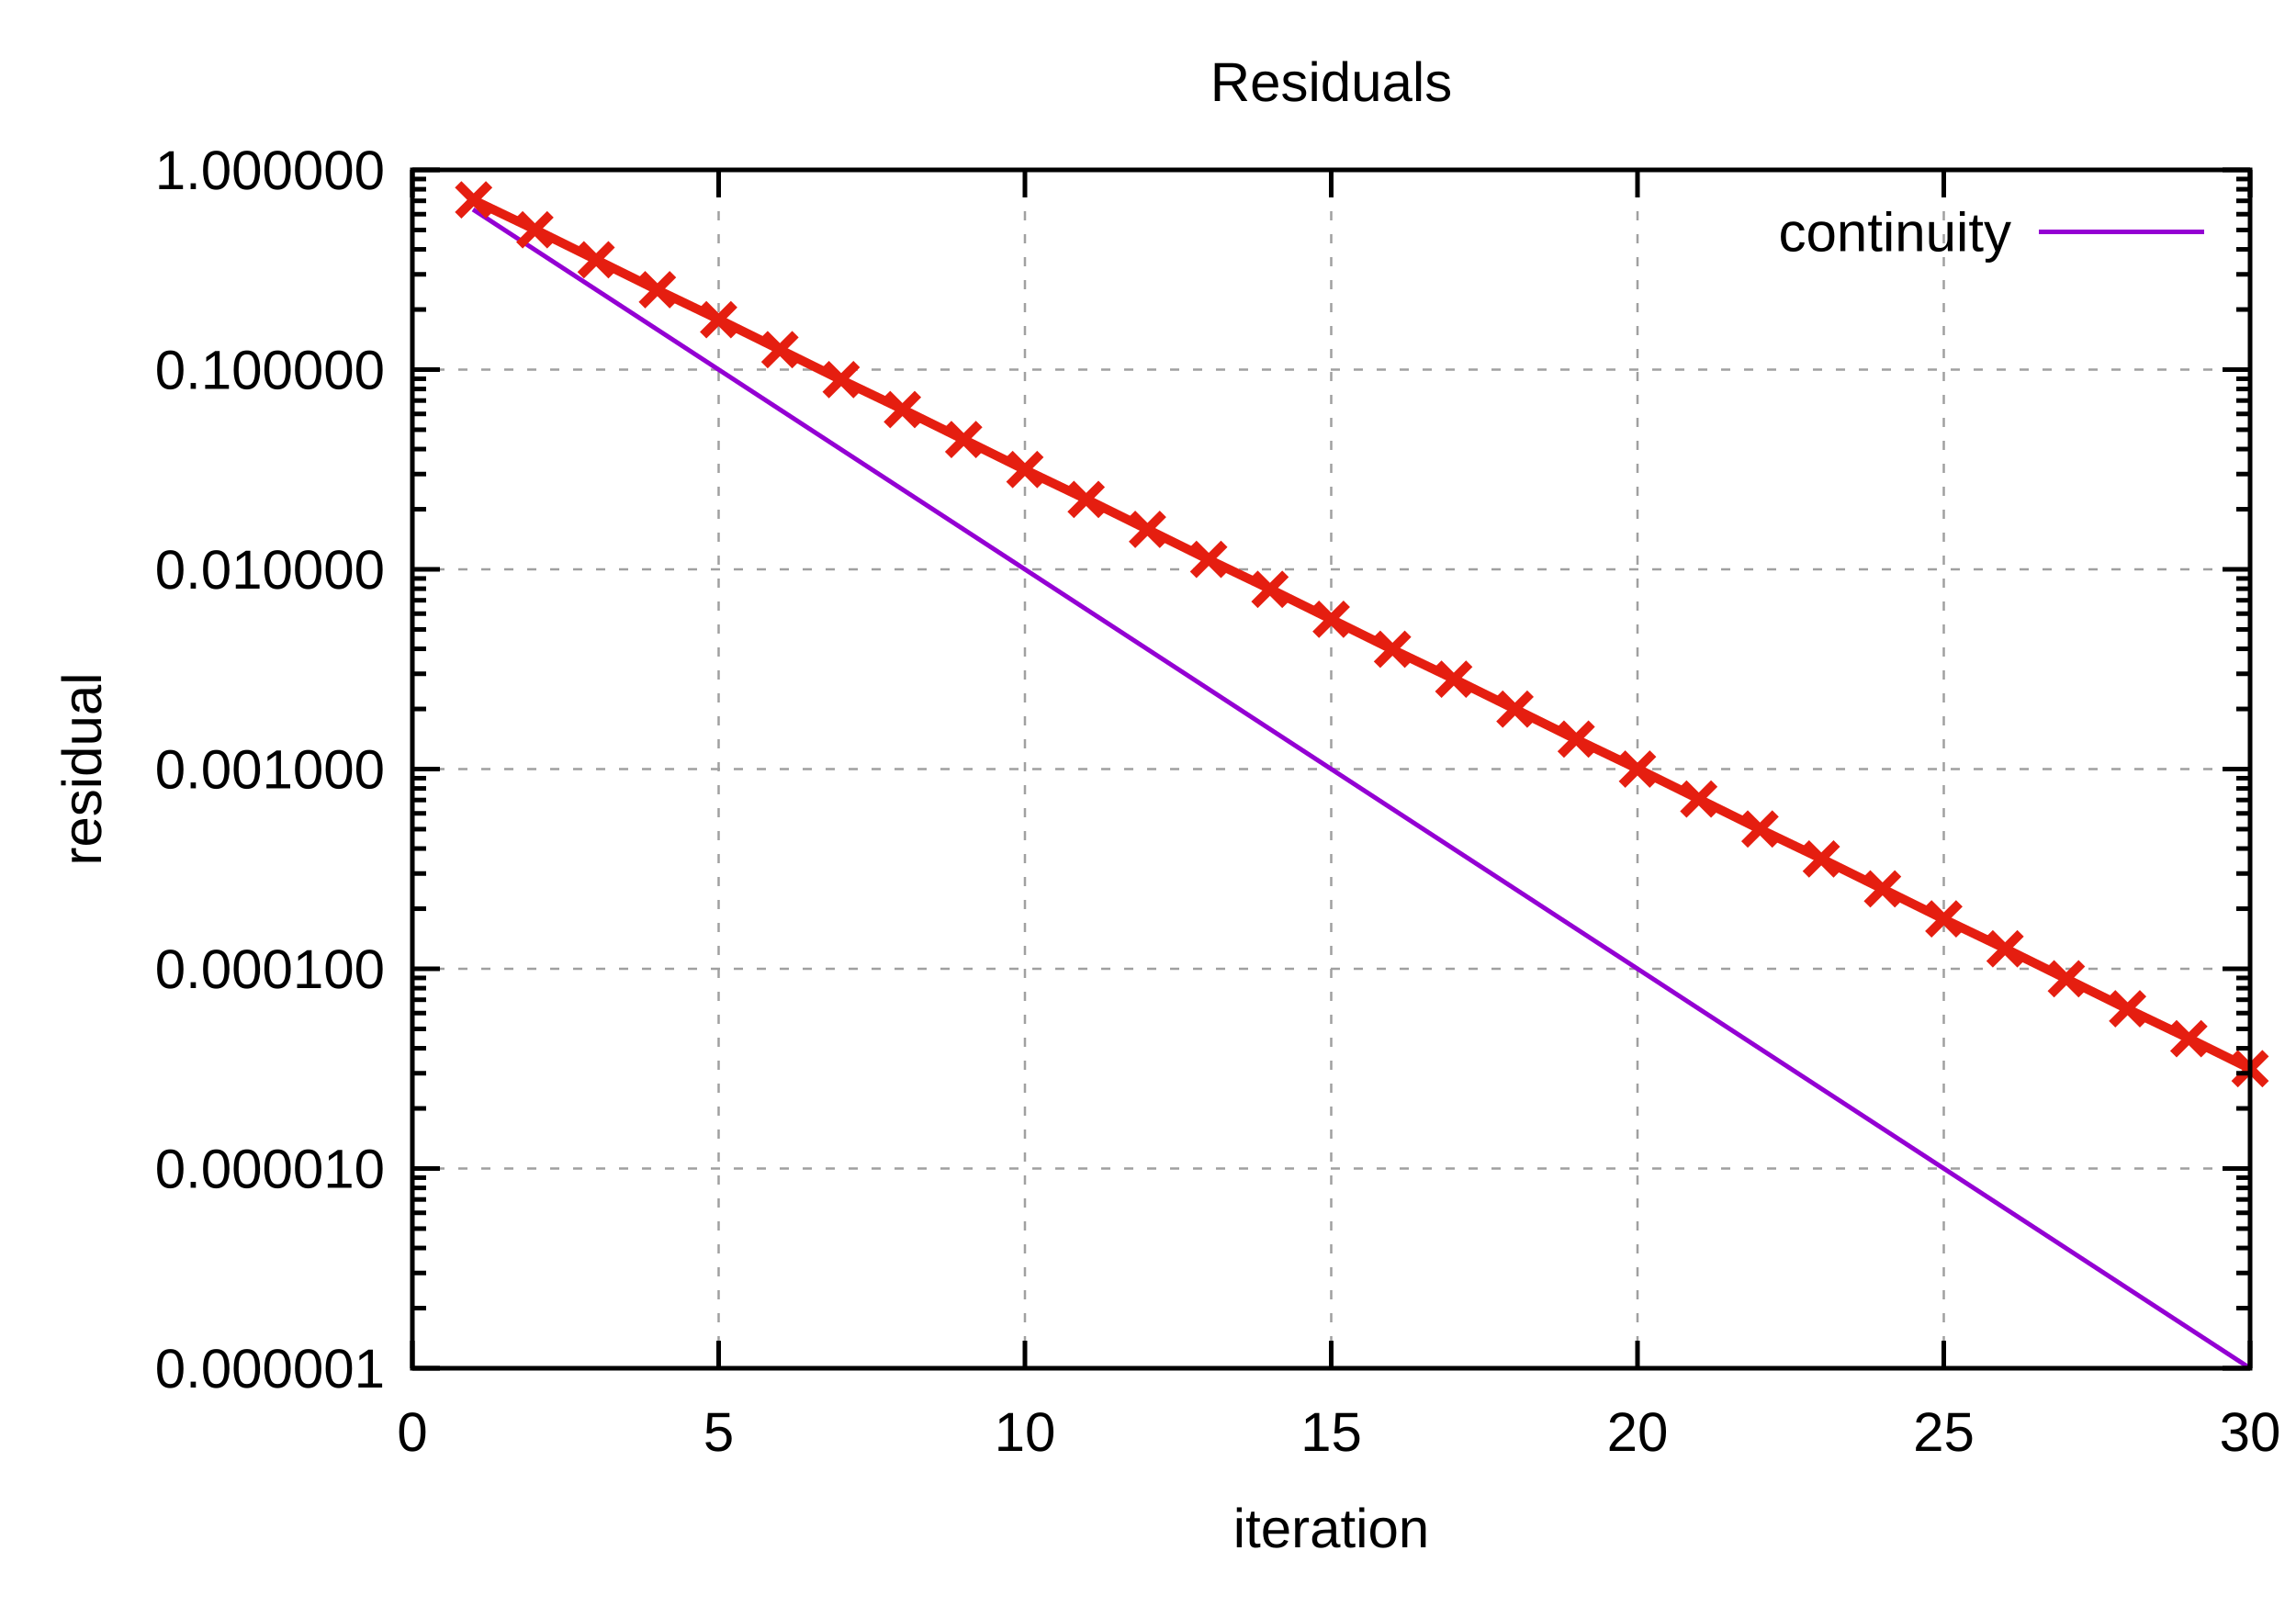
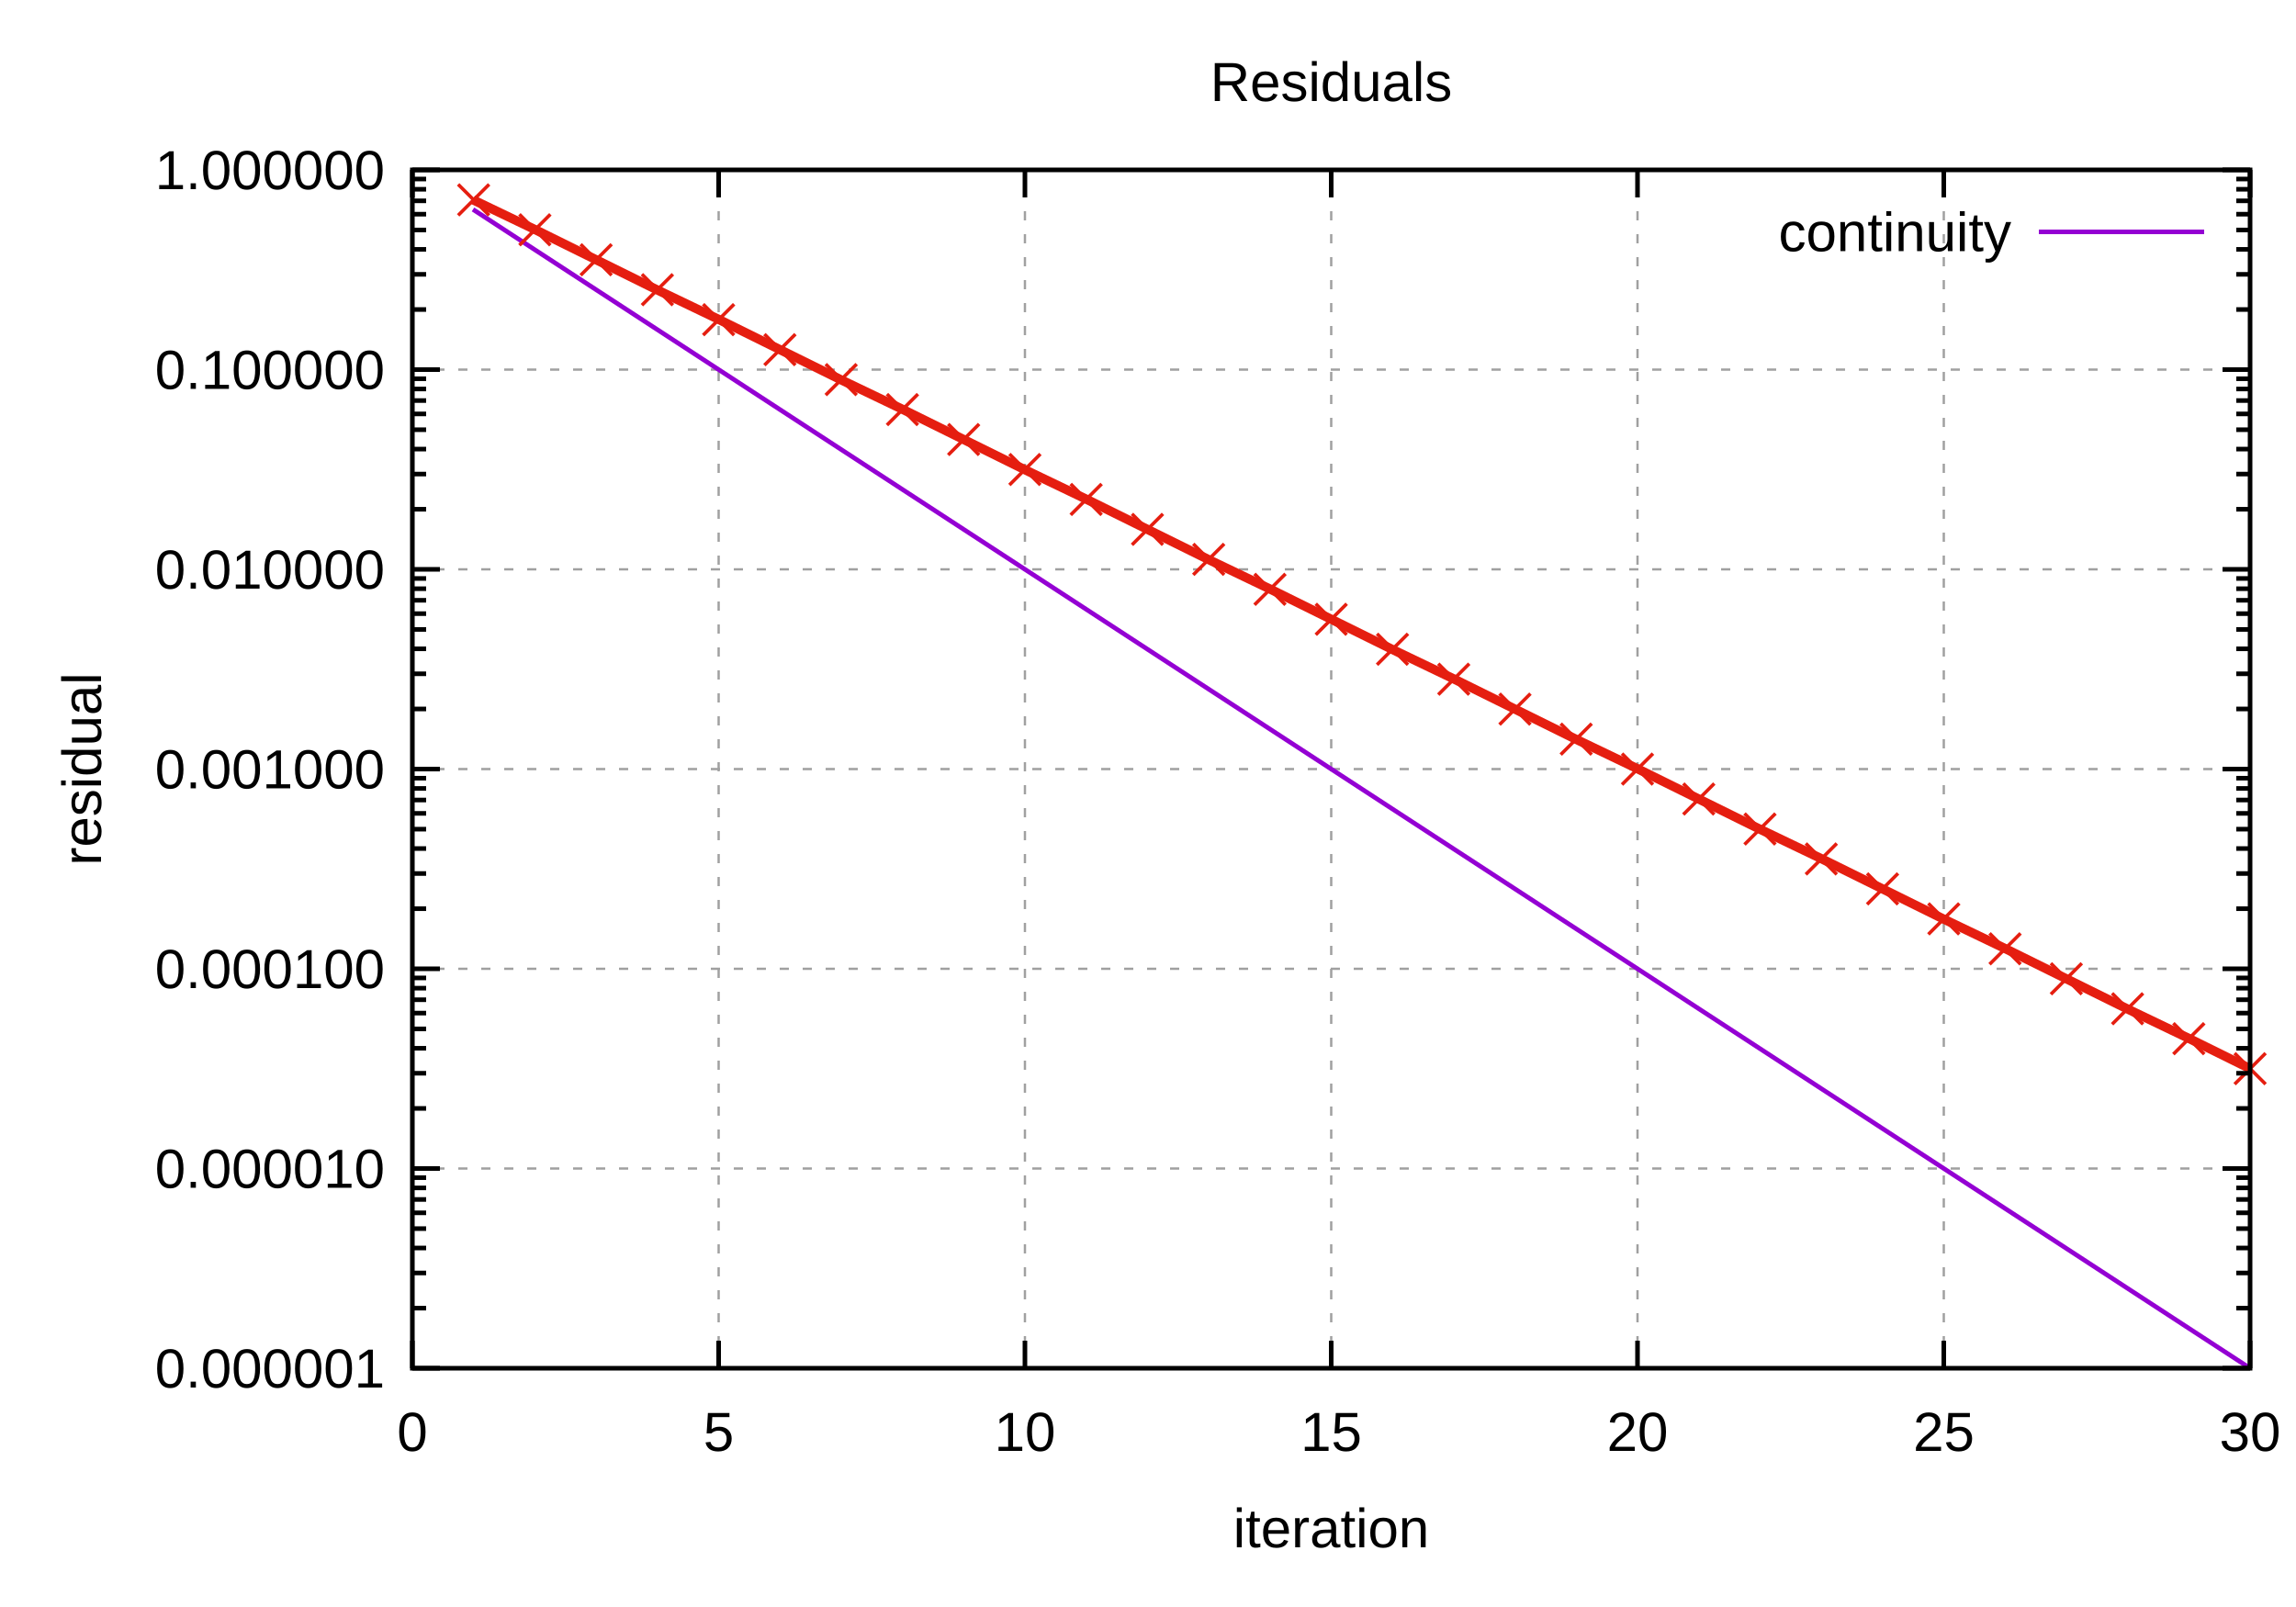
<svg xmlns="http://www.w3.org/2000/svg" width="500" height="350" viewBox="0 0 500 350" font-family="Arial,Helvetica,sans-serif" font-size="12">
  <rect x="0" y="0" width="500" height="350" fill="white" stroke="none" stroke-width="0" />
  <g class="fs-axes" data-area="89.8 490 37 298" data-x="0 3e1" data-y="1e-6 1e0" data-log="0 1" data-grid="1" data-font-size="12" data-xformat="%h" data-yformat="%h">
    <g class="fs-grid">
      <polyline fill="none" stroke="#a0a0a0" stroke-width="0.5" stroke-dasharray="2,3" points="89.8,298 89.8,37" />
      <polyline fill="none" stroke="#a0a0a0" stroke-width="0.5" stroke-dasharray="2,3" points="156.5,298 156.5,37" />
      <polyline fill="none" stroke="#a0a0a0" stroke-width="0.5" stroke-dasharray="2,3" points="223.2,298 223.2,37" />
      <polyline fill="none" stroke="#a0a0a0" stroke-width="0.5" stroke-dasharray="2,3" points="289.9,298 289.9,37" />
      <polyline fill="none" stroke="#a0a0a0" stroke-width="0.5" stroke-dasharray="2,3" points="356.6,298 356.6,37" />
      <polyline fill="none" stroke="#a0a0a0" stroke-width="0.5" stroke-dasharray="2,3" points="423.3,298 423.3,37" />
      <polyline fill="none" stroke="#a0a0a0" stroke-width="0.5" stroke-dasharray="2,3" points="490,298 490,37" />
      <polyline fill="none" stroke="#a0a0a0" stroke-width="0.5" stroke-dasharray="2,3" points="89.8,298 490,298" />
      <polyline fill="none" stroke="#a0a0a0" stroke-width="0.5" stroke-dasharray="2,3" points="89.8,254.5 490,254.5" />
      <polyline fill="none" stroke="#a0a0a0" stroke-width="0.5" stroke-dasharray="2,3" points="89.8,211 490,211" />
      <polyline fill="none" stroke="#a0a0a0" stroke-width="0.5" stroke-dasharray="2,3" points="89.8,167.5 490,167.5" />
      <polyline fill="none" stroke="#a0a0a0" stroke-width="0.5" stroke-dasharray="2,3" points="89.8,124 490,124" />
      <polyline fill="none" stroke="#a0a0a0" stroke-width="0.5" stroke-dasharray="2,3" points="89.8,80.5 490,80.5" />
      <polyline fill="none" stroke="#a0a0a0" stroke-width="0.5" stroke-dasharray="2,3" points="89.8,37 490,37" />
    </g>
    <svg class="fs-plot" x="89.8" y="37" width="400.2" height="261" viewBox="0 0 1 1" preserveAspectRatio="none" overflow="hidden">
      <g class="fs-series" data-series="1">
        <polyline fill="none" stroke="#9400d3" stroke-width="1" stroke-linejoin="round" vector-effect="non-scaling-stroke" points="0.033,0.033 0.067,0.067 0.1,0.1 0.133,0.133 0.167,0.167 0.2,0.2 0.233,0.233 0.267,0.267 0.3,0.3 0.333,0.333 0.367,0.367 0.4,0.4 0.433,0.433 0.467,0.467 0.5,0.5 0.533,0.533 0.567,0.567 0.6,0.6 0.633,0.633 0.667,0.667 0.7,0.7 0.733,0.733 0.767,0.767 0.8,0.8 0.833,0.833 0.867,0.867 0.9,0.9 0.933,0.933 0.967,0.967 1,1" />
      </g>
      <g class="fs-series" data-series="2">
        <polyline fill="none" stroke="#e51e10" stroke-width="2" stroke-linejoin="round" vector-effect="non-scaling-stroke" points="0.033,0.025 0.067,0.05 0.1,0.075 0.133,0.1 0.167,0.125 0.2,0.15 0.233,0.175 0.267,0.2 0.3,0.225 0.333,0.25 0.367,0.275 0.4,0.3 0.433,0.325 0.467,0.35 0.5,0.375 0.533,0.4 0.567,0.425 0.6,0.45 0.633,0.475 0.667,0.5 0.7,0.525 0.733,0.55 0.767,0.575 0.8,0.6 0.833,0.625 0.867,0.65 0.9,0.675 0.933,0.7 0.967,0.725 1,0.75" />
-         <path class="fs-pts" data-pt="2" data-size="6.75" data-lw="2" data-color="#e51e10" fill="none" stroke="none" d="M0.033,0.025 M0.067,0.05 M0.1,0.075 M0.133,0.1 M0.167,0.125 M0.2,0.15 M0.233,0.175 M0.267,0.2 M0.3,0.225 M0.333,0.25 M0.367,0.275 M0.4,0.3 M0.433,0.325 M0.467,0.35 M0.5,0.375 M0.533,0.4 M0.567,0.425 M0.6,0.45 M0.633,0.475 M0.667,0.5 M0.7,0.525 M0.733,0.55 M0.767,0.575 M0.8,0.6 M0.833,0.625 M0.867,0.65 M0.9,0.675 M0.933,0.7 M0.967,0.725 M1,0.75" />
+         <path class="fs-pts" data-pt="2" data-size="6.75" data-lw="0.75" data-color="#e51e10" fill="none" stroke="none" d="M0.033,0.025 M0.067,0.05 M0.1,0.075 M0.133,0.1 M0.167,0.125 M0.2,0.15 M0.233,0.175 M0.267,0.2 M0.3,0.225 M0.333,0.25 M0.367,0.275 M0.4,0.3 M0.433,0.325 M0.467,0.35 M0.5,0.375 M0.533,0.4 M0.567,0.425 M0.6,0.45 M0.633,0.475 M0.667,0.5 M0.7,0.525 M0.733,0.55 M0.767,0.575 M0.8,0.6 M0.833,0.625 M0.867,0.65 M0.9,0.675 M0.933,0.7 M0.967,0.725 M1,0.75" />
      </g>
    </svg>
    <svg class="fs-marks" x="89.8" y="37" width="400.2" height="261" viewBox="0 0 400.2 261" overflow="visible">
-       <path data-series="2" fill="none" stroke="#e51e10" stroke-width="2" d="M9.97,3.15L16.72,9.9M16.72,3.15L9.97,9.9M23.31,9.67L30.06,16.42M30.06,9.67L23.31,16.42M36.65,16.2L43.4,22.95M43.4,16.2L36.65,22.95M49.99,22.72L56.74,29.47M56.74,22.72L49.99,29.47M63.32,29.25L70.07,36M70.07,29.25L63.32,36M76.67,35.78L83.42,42.53M83.42,35.78L76.67,42.53M90.01,42.3L96.76,49.05M96.76,42.3L90.01,49.05M103.35,48.83L110.1,55.58M110.1,48.83L103.35,55.58M116.68,55.35L123.43,62.1M123.43,55.35L116.68,62.1M130.02,61.88L136.77,68.63M136.77,61.88L130.02,68.63M143.36,68.4L150.11,75.15M150.11,68.4L143.36,75.15M156.71,74.92L163.46,81.67M163.46,74.92L156.71,81.67M170.05,81.45L176.8,88.2M176.8,81.45L170.05,88.2M183.39,87.98L190.14,94.73M190.14,87.98L183.39,94.73M196.73,94.5L203.48,101.25M203.48,94.5L196.73,101.25M210.07,101.03L216.82,107.78M216.82,101.03L210.07,107.78M223.41,107.55L230.16,114.3M230.16,107.55L223.41,114.3M236.74,114.07L243.49,120.82M243.49,114.07L236.74,120.82M250.08,120.6L256.83,127.35M256.83,120.6L250.08,127.35M263.42,127.13L270.17,133.88M270.17,127.13L263.42,133.88M276.77,133.65L283.52,140.4M283.52,133.65L276.77,140.4M290.1,140.18L296.85,146.93M296.85,140.18L290.1,146.93M303.45,146.7L310.2,153.45M310.2,146.7L303.45,153.45M316.79,153.22L323.54,159.97M323.54,153.22L316.79,159.97M330.13,159.75L336.88,166.5M336.88,159.75L330.13,166.5M343.47,166.27L350.22,173.02M350.22,166.27L343.47,173.02M356.81,172.8L363.56,179.55M363.56,172.8L356.81,179.55M370.15,179.33L376.9,186.08M376.9,179.33L370.15,186.08M383.49,185.85L390.24,192.6M390.24,185.85L383.49,192.6M396.83,192.38L403.58,199.13M403.58,192.38L396.83,199.13" />
+       <path data-series="2" fill="none" stroke="#e51e10" stroke-width="0.75" d="M9.97,3.15L16.72,9.9M16.72,3.15L9.97,9.9M23.31,9.67L30.06,16.42M30.06,9.67L23.31,16.42M36.65,16.2L43.4,22.95M43.4,16.2L36.65,22.95M49.99,22.72L56.74,29.47M56.74,22.72L49.99,29.47M63.32,29.25L70.07,36M70.07,29.25L63.32,36M76.67,35.78L83.42,42.53M83.42,35.78L76.67,42.53M90.01,42.3L96.76,49.05M96.76,42.3L90.01,49.05M103.35,48.83L110.1,55.58M110.1,48.83L103.35,55.58M116.68,55.35L123.43,62.1M123.43,55.35L116.68,62.1M130.02,61.88L136.77,68.63M136.77,61.88L130.02,68.63M143.36,68.4L150.11,75.15M150.11,68.4L143.36,75.15M156.71,74.92L163.46,81.67M163.46,74.92L156.71,81.67M170.05,81.45L176.8,88.2M176.8,81.45L170.05,88.2M183.39,87.98L190.14,94.73M190.14,87.98L183.39,94.73M196.73,94.5L203.48,101.25M203.48,94.5L196.73,101.25M210.07,101.03L216.82,107.78M216.82,101.03L210.07,107.78M223.41,107.55L230.16,114.3M230.16,107.55L223.41,114.3M236.74,114.07L243.49,120.82M243.49,114.07L236.74,120.82M250.08,120.6L256.83,127.35M256.83,120.6L250.08,127.35M263.42,127.13L270.17,133.88M270.17,127.13L263.42,133.88M276.77,133.65L283.52,140.4M283.52,133.65L276.77,140.4M290.1,140.18L296.85,146.93M296.85,140.18L290.1,146.93M303.45,146.7L310.2,153.45M310.2,146.7L303.45,153.45M316.79,153.22L323.54,159.97M323.54,153.22L316.79,159.97M330.13,159.75L336.88,166.5M336.88,159.75L330.13,166.5M343.47,166.27L350.22,173.02M350.22,166.27L343.47,173.02M356.81,172.8L363.56,179.55M363.56,172.8L356.81,179.55M370.15,179.33L376.9,186.08M376.9,179.33L370.15,186.08M383.49,185.85L390.24,192.6M390.24,185.85L383.49,192.6M396.83,192.38L403.58,199.13M403.58,192.38L396.83,199.13" />
    </svg>
    <rect x="89.8" y="37" width="400.2" height="261" fill="none" stroke="black" stroke-width="1" />
    <g class="fs-xticks">
      <polyline fill="none" stroke="black" stroke-width="1" points="89.8,298 89.8,292" />
      <polyline fill="none" stroke="black" stroke-width="1" points="89.8,37 89.8,43" />
      <text x="89.8" y="316" text-anchor="middle">0</text>
      <polyline fill="none" stroke="black" stroke-width="1" points="156.5,298 156.5,292" />
      <polyline fill="none" stroke="black" stroke-width="1" points="156.5,37 156.5,43" />
      <text x="156.5" y="316" text-anchor="middle">5</text>
      <polyline fill="none" stroke="black" stroke-width="1" points="223.2,298 223.2,292" />
      <polyline fill="none" stroke="black" stroke-width="1" points="223.2,37 223.2,43" />
      <text x="223.2" y="316" text-anchor="middle">10</text>
      <polyline fill="none" stroke="black" stroke-width="1" points="289.9,298 289.9,292" />
      <polyline fill="none" stroke="black" stroke-width="1" points="289.9,37 289.9,43" />
      <text x="289.9" y="316" text-anchor="middle">15</text>
      <polyline fill="none" stroke="black" stroke-width="1" points="356.6,298 356.6,292" />
      <polyline fill="none" stroke="black" stroke-width="1" points="356.6,37 356.6,43" />
      <text x="356.6" y="316" text-anchor="middle">20</text>
      <polyline fill="none" stroke="black" stroke-width="1" points="423.3,298 423.3,292" />
      <polyline fill="none" stroke="black" stroke-width="1" points="423.3,37 423.3,43" />
      <text x="423.3" y="316" text-anchor="middle">25</text>
      <polyline fill="none" stroke="black" stroke-width="1" points="490,298 490,292" />
      <polyline fill="none" stroke="black" stroke-width="1" points="490,37 490,43" />
      <text x="490" y="316" text-anchor="middle">30</text>
    </g>
    <g class="fs-yticks">
      <polyline fill="none" stroke="black" stroke-width="1" points="89.8,298 95.8,298" />
      <polyline fill="none" stroke="black" stroke-width="1" points="490,298 484,298" />
      <text x="83.8" y="302.2" text-anchor="end">0.000001</text>
      <polyline fill="none" stroke="black" stroke-width="1" points="89.8,254.5 95.8,254.5" />
      <polyline fill="none" stroke="black" stroke-width="1" points="490,254.5 484,254.5" />
      <text x="83.8" y="258.7" text-anchor="end">0.000010</text>
      <polyline fill="none" stroke="black" stroke-width="1" points="89.8,211 95.8,211" />
      <polyline fill="none" stroke="black" stroke-width="1" points="490,211 484,211" />
      <text x="83.8" y="215.2" text-anchor="end">0.000100</text>
      <polyline fill="none" stroke="black" stroke-width="1" points="89.8,167.5 95.8,167.5" />
      <polyline fill="none" stroke="black" stroke-width="1" points="490,167.5 484,167.5" />
      <text x="83.8" y="171.7" text-anchor="end">0.001000</text>
      <polyline fill="none" stroke="black" stroke-width="1" points="89.8,124 95.8,124" />
      <polyline fill="none" stroke="black" stroke-width="1" points="490,124 484,124" />
      <text x="83.8" y="128.2" text-anchor="end">0.010000</text>
      <polyline fill="none" stroke="black" stroke-width="1" points="89.8,80.5 95.8,80.5" />
      <polyline fill="none" stroke="black" stroke-width="1" points="490,80.5 484,80.5" />
      <text x="83.8" y="84.7" text-anchor="end">0.100000</text>
      <polyline fill="none" stroke="black" stroke-width="1" points="89.8,37 95.8,37" />
      <polyline fill="none" stroke="black" stroke-width="1" points="490,37 484,37" />
      <text x="83.8" y="41.2" text-anchor="end">1.000000</text>
      <polyline fill="none" stroke="black" stroke-width="1" points="89.8,284.91 92.8,284.91" />
      <polyline fill="none" stroke="black" stroke-width="1" points="490,284.91 487,284.91" />
      <polyline fill="none" stroke="black" stroke-width="1" points="89.8,277.25 92.8,277.25" />
      <polyline fill="none" stroke="black" stroke-width="1" points="490,277.25 487,277.25" />
      <polyline fill="none" stroke="black" stroke-width="1" points="89.8,271.81 92.8,271.81" />
      <polyline fill="none" stroke="black" stroke-width="1" points="490,271.81 487,271.81" />
      <polyline fill="none" stroke="black" stroke-width="1" points="89.8,267.59 92.8,267.59" />
      <polyline fill="none" stroke="black" stroke-width="1" points="490,267.59 487,267.59" />
      <polyline fill="none" stroke="black" stroke-width="1" points="89.8,264.15 92.8,264.15" />
      <polyline fill="none" stroke="black" stroke-width="1" points="490,264.15 487,264.15" />
      <polyline fill="none" stroke="black" stroke-width="1" points="89.8,261.24 92.8,261.24" />
      <polyline fill="none" stroke="black" stroke-width="1" points="490,261.24 487,261.24" />
      <polyline fill="none" stroke="black" stroke-width="1" points="89.8,258.72 92.8,258.72" />
      <polyline fill="none" stroke="black" stroke-width="1" points="490,258.72 487,258.72" />
      <polyline fill="none" stroke="black" stroke-width="1" points="89.8,256.49 92.8,256.49" />
      <polyline fill="none" stroke="black" stroke-width="1" points="490,256.49 487,256.49" />
      <polyline fill="none" stroke="black" stroke-width="1" points="89.8,241.41 92.8,241.41" />
      <polyline fill="none" stroke="black" stroke-width="1" points="490,241.41 487,241.41" />
      <polyline fill="none" stroke="black" stroke-width="1" points="89.8,233.75 92.8,233.75" />
      <polyline fill="none" stroke="black" stroke-width="1" points="490,233.75 487,233.75" />
      <polyline fill="none" stroke="black" stroke-width="1" points="89.8,228.31 92.8,228.31" />
      <polyline fill="none" stroke="black" stroke-width="1" points="490,228.31 487,228.31" />
      <polyline fill="none" stroke="black" stroke-width="1" points="89.8,224.09 92.8,224.09" />
      <polyline fill="none" stroke="black" stroke-width="1" points="490,224.09 487,224.09" />
      <polyline fill="none" stroke="black" stroke-width="1" points="89.8,220.65 92.8,220.65" />
      <polyline fill="none" stroke="black" stroke-width="1" points="490,220.65 487,220.65" />
      <polyline fill="none" stroke="black" stroke-width="1" points="89.8,217.74 92.8,217.74" />
      <polyline fill="none" stroke="black" stroke-width="1" points="490,217.74 487,217.74" />
      <polyline fill="none" stroke="black" stroke-width="1" points="89.8,215.22 92.8,215.22" />
      <polyline fill="none" stroke="black" stroke-width="1" points="490,215.22 487,215.22" />
      <polyline fill="none" stroke="black" stroke-width="1" points="89.8,212.99 92.8,212.99" />
      <polyline fill="none" stroke="black" stroke-width="1" points="490,212.99 487,212.99" />
      <polyline fill="none" stroke="black" stroke-width="1" points="89.8,197.91 92.8,197.91" />
      <polyline fill="none" stroke="black" stroke-width="1" points="490,197.91 487,197.91" />
      <polyline fill="none" stroke="black" stroke-width="1" points="89.8,190.25 92.8,190.25" />
      <polyline fill="none" stroke="black" stroke-width="1" points="490,190.25 487,190.25" />
      <polyline fill="none" stroke="black" stroke-width="1" points="89.8,184.81 92.8,184.81" />
      <polyline fill="none" stroke="black" stroke-width="1" points="490,184.81 487,184.81" />
      <polyline fill="none" stroke="black" stroke-width="1" points="89.8,180.59 92.8,180.59" />
      <polyline fill="none" stroke="black" stroke-width="1" points="490,180.59 487,180.59" />
      <polyline fill="none" stroke="black" stroke-width="1" points="89.8,177.15 92.8,177.15" />
      <polyline fill="none" stroke="black" stroke-width="1" points="490,177.15 487,177.15" />
      <polyline fill="none" stroke="black" stroke-width="1" points="89.8,174.24 92.8,174.24" />
      <polyline fill="none" stroke="black" stroke-width="1" points="490,174.24 487,174.24" />
      <polyline fill="none" stroke="black" stroke-width="1" points="89.8,171.72 92.8,171.72" />
      <polyline fill="none" stroke="black" stroke-width="1" points="490,171.72 487,171.72" />
      <polyline fill="none" stroke="black" stroke-width="1" points="89.8,169.49 92.8,169.49" />
      <polyline fill="none" stroke="black" stroke-width="1" points="490,169.49 487,169.49" />
      <polyline fill="none" stroke="black" stroke-width="1" points="89.8,154.41 92.8,154.41" />
      <polyline fill="none" stroke="black" stroke-width="1" points="490,154.41 487,154.41" />
      <polyline fill="none" stroke="black" stroke-width="1" points="89.8,146.75 92.8,146.75" />
      <polyline fill="none" stroke="black" stroke-width="1" points="490,146.75 487,146.75" />
      <polyline fill="none" stroke="black" stroke-width="1" points="89.8,141.31 92.8,141.31" />
      <polyline fill="none" stroke="black" stroke-width="1" points="490,141.31 487,141.31" />
      <polyline fill="none" stroke="black" stroke-width="1" points="89.8,137.09 92.8,137.09" />
      <polyline fill="none" stroke="black" stroke-width="1" points="490,137.09 487,137.09" />
      <polyline fill="none" stroke="black" stroke-width="1" points="89.8,133.65 92.8,133.65" />
      <polyline fill="none" stroke="black" stroke-width="1" points="490,133.65 487,133.65" />
      <polyline fill="none" stroke="black" stroke-width="1" points="89.8,130.74 92.8,130.74" />
      <polyline fill="none" stroke="black" stroke-width="1" points="490,130.74 487,130.74" />
      <polyline fill="none" stroke="black" stroke-width="1" points="89.8,128.22 92.8,128.22" />
      <polyline fill="none" stroke="black" stroke-width="1" points="490,128.22 487,128.22" />
      <polyline fill="none" stroke="black" stroke-width="1" points="89.8,125.99 92.8,125.99" />
      <polyline fill="none" stroke="black" stroke-width="1" points="490,125.99 487,125.99" />
      <polyline fill="none" stroke="black" stroke-width="1" points="89.8,110.91 92.8,110.91" />
      <polyline fill="none" stroke="black" stroke-width="1" points="490,110.91 487,110.91" />
      <polyline fill="none" stroke="black" stroke-width="1" points="89.8,103.25 92.8,103.25" />
      <polyline fill="none" stroke="black" stroke-width="1" points="490,103.25 487,103.25" />
      <polyline fill="none" stroke="black" stroke-width="1" points="89.8,97.81 92.8,97.81" />
      <polyline fill="none" stroke="black" stroke-width="1" points="490,97.81 487,97.81" />
      <polyline fill="none" stroke="black" stroke-width="1" points="89.8,93.59 92.8,93.59" />
      <polyline fill="none" stroke="black" stroke-width="1" points="490,93.59 487,93.59" />
      <polyline fill="none" stroke="black" stroke-width="1" points="89.8,90.15 92.8,90.15" />
      <polyline fill="none" stroke="black" stroke-width="1" points="490,90.15 487,90.15" />
      <polyline fill="none" stroke="black" stroke-width="1" points="89.8,87.24 92.8,87.24" />
      <polyline fill="none" stroke="black" stroke-width="1" points="490,87.24 487,87.24" />
      <polyline fill="none" stroke="black" stroke-width="1" points="89.8,84.72 92.8,84.72" />
      <polyline fill="none" stroke="black" stroke-width="1" points="490,84.72 487,84.72" />
      <polyline fill="none" stroke="black" stroke-width="1" points="89.8,82.49 92.8,82.49" />
      <polyline fill="none" stroke="black" stroke-width="1" points="490,82.49 487,82.49" />
      <polyline fill="none" stroke="black" stroke-width="1" points="89.8,67.41 92.8,67.41" />
      <polyline fill="none" stroke="black" stroke-width="1" points="490,67.41 487,67.41" />
      <polyline fill="none" stroke="black" stroke-width="1" points="89.8,59.75 92.8,59.75" />
      <polyline fill="none" stroke="black" stroke-width="1" points="490,59.75 487,59.75" />
      <polyline fill="none" stroke="black" stroke-width="1" points="89.8,54.31 92.8,54.31" />
      <polyline fill="none" stroke="black" stroke-width="1" points="490,54.31 487,54.31" />
      <polyline fill="none" stroke="black" stroke-width="1" points="89.8,50.09 92.8,50.09" />
      <polyline fill="none" stroke="black" stroke-width="1" points="490,50.09 487,50.09" />
      <polyline fill="none" stroke="black" stroke-width="1" points="89.8,46.65 92.8,46.65" />
      <polyline fill="none" stroke="black" stroke-width="1" points="490,46.65 487,46.65" />
      <polyline fill="none" stroke="black" stroke-width="1" points="89.8,43.74 92.8,43.74" />
      <polyline fill="none" stroke="black" stroke-width="1" points="490,43.74 487,43.74" />
      <polyline fill="none" stroke="black" stroke-width="1" points="89.8,41.22 92.8,41.22" />
      <polyline fill="none" stroke="black" stroke-width="1" points="490,41.22 487,41.22" />
      <polyline fill="none" stroke="black" stroke-width="1" points="89.8,38.99 92.8,38.99" />
      <polyline fill="none" stroke="black" stroke-width="1" points="490,38.99 487,38.99" />
    </g>
    <text x="289.9" y="337" text-anchor="middle">iteration</text>
    <text x="22" y="167.5" text-anchor="middle" transform="rotate(-90 22 167.5)">residual</text>
    <text x="289.9" y="22" text-anchor="middle">Residuals</text>
    <g class="fs-key-entry" data-series="1">
      <polyline fill="none" stroke="#9400d3" stroke-width="1" points="444,50.5 480,50.5" />
      <text x="438" y="54.7" text-anchor="end">continuity</text>
    </g>
  </g>
</svg>
